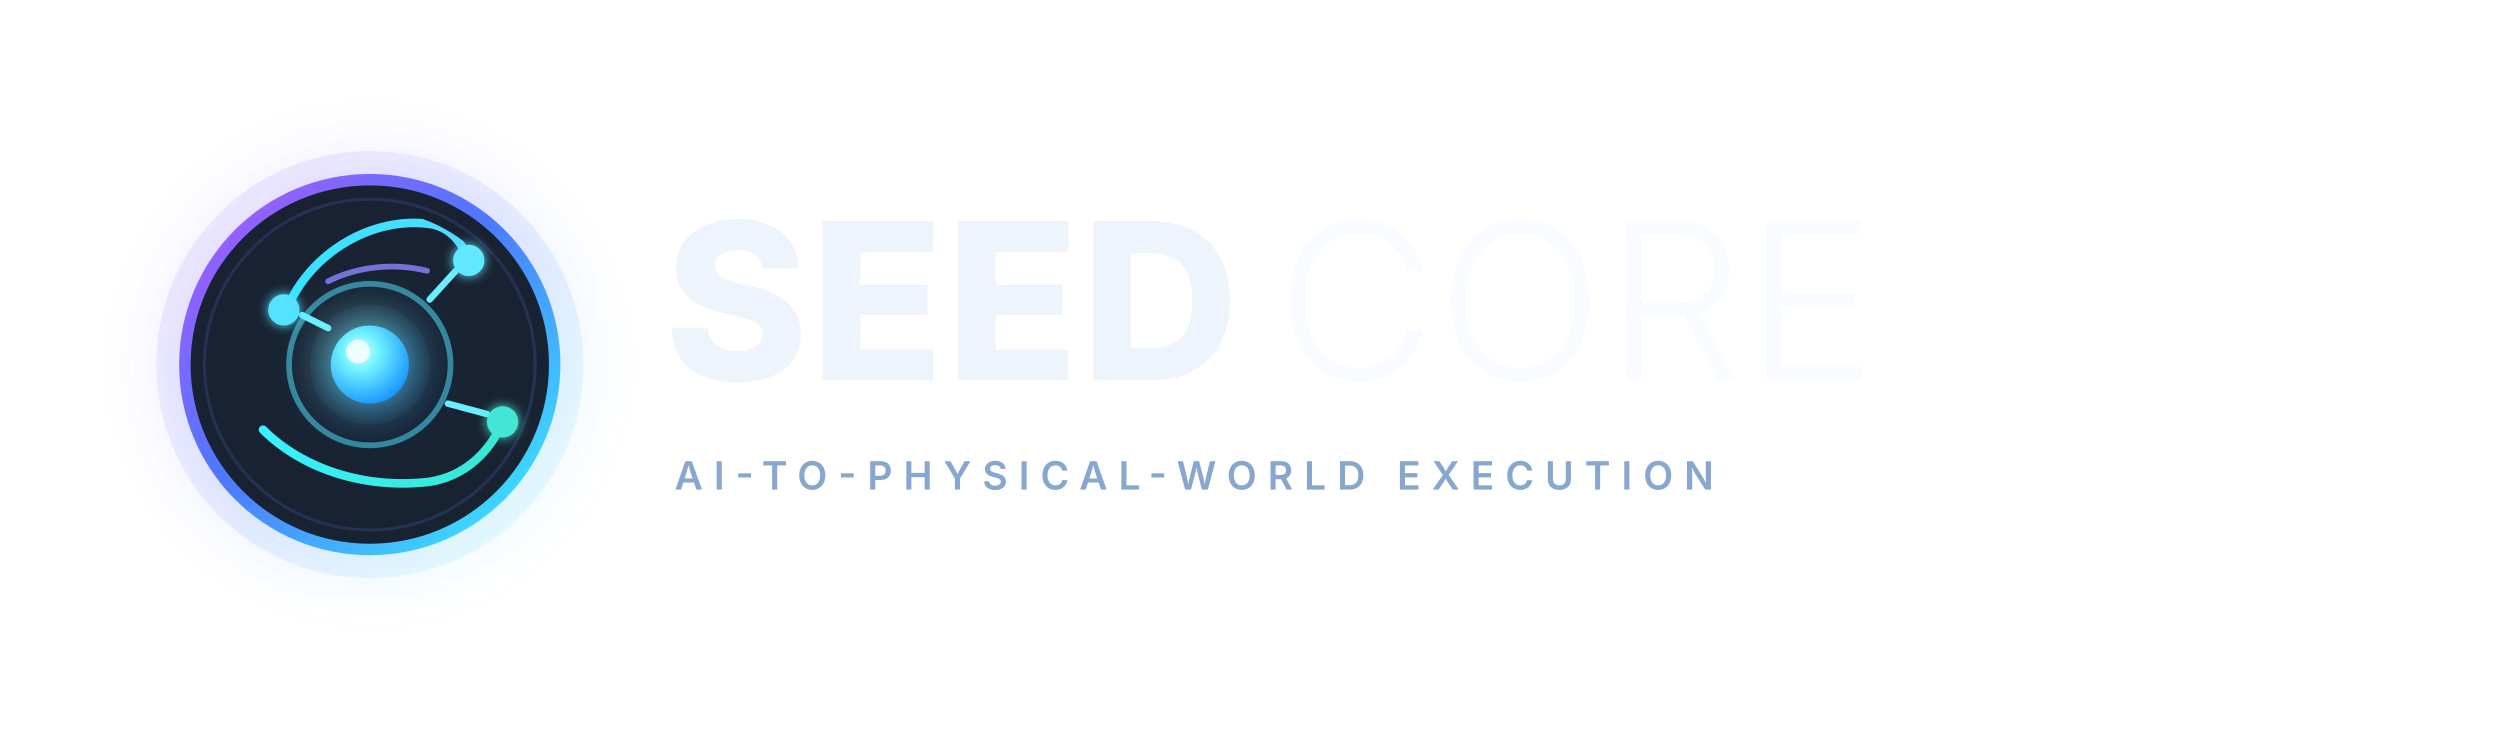
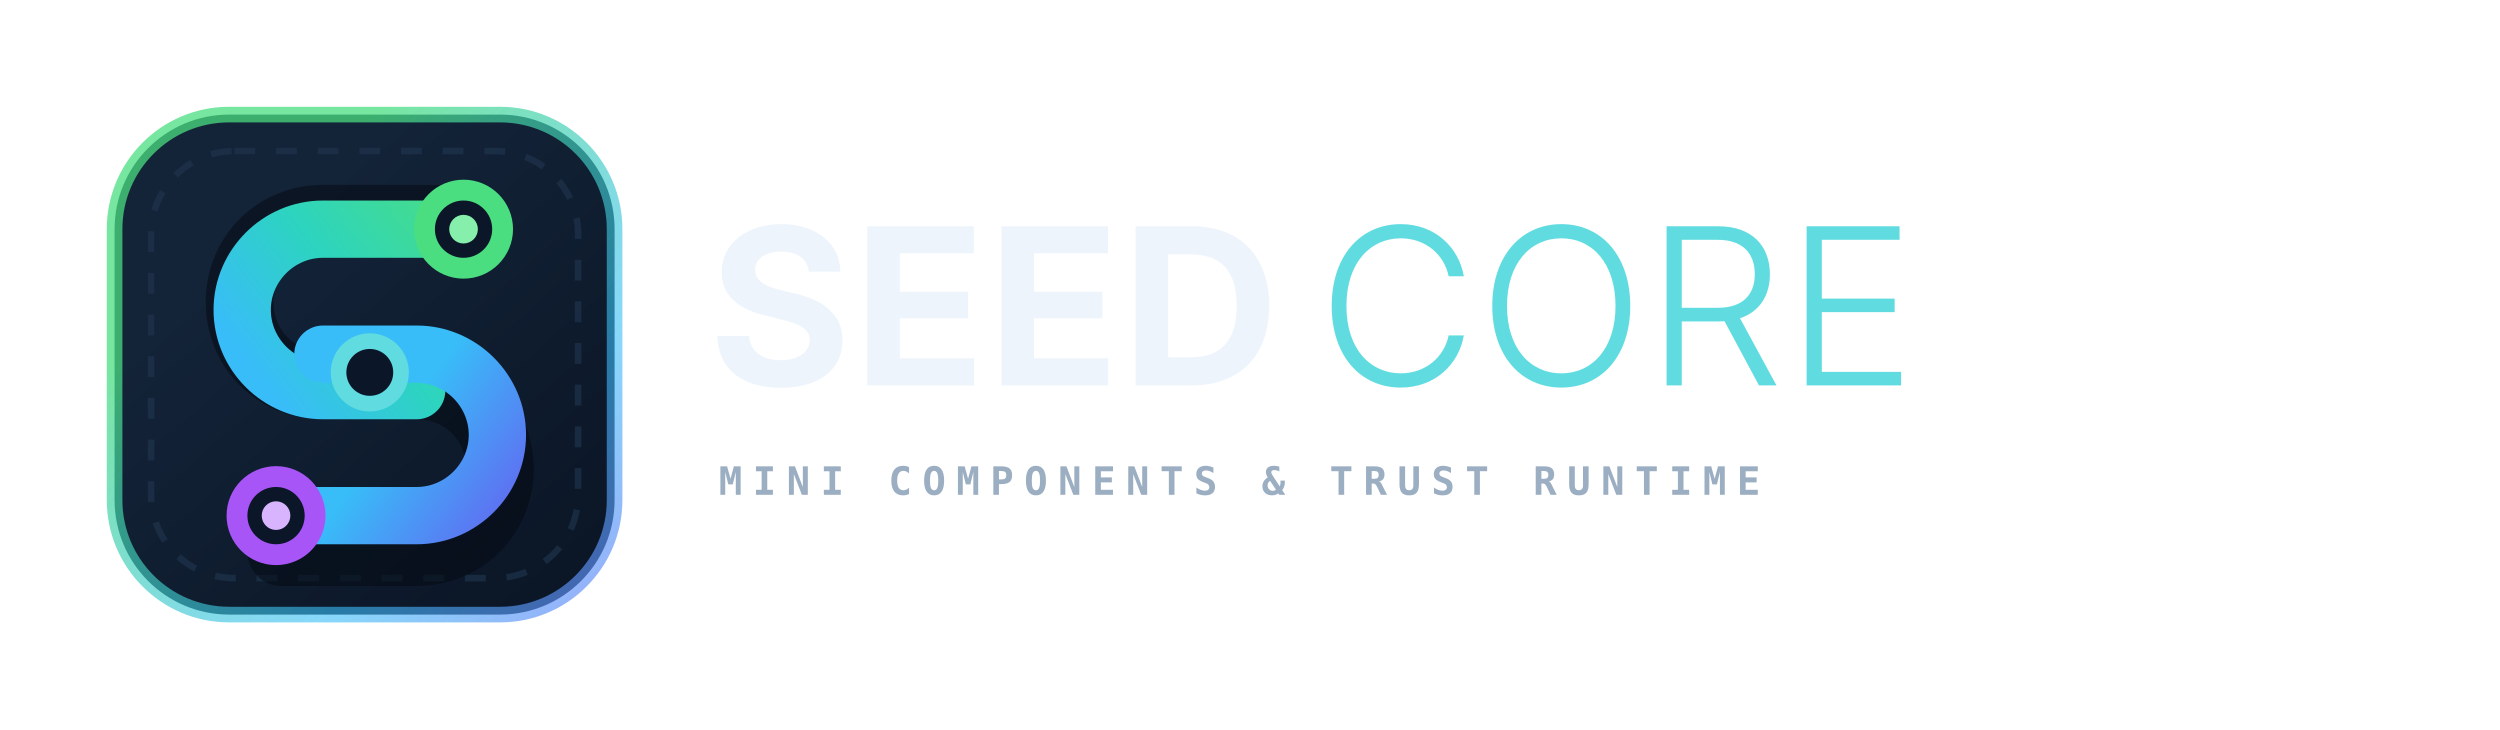
<svg xmlns="http://www.w3.org/2000/svg" width="960" height="280" viewBox="0 0 960 280" fill="none" role="img" aria-labelledby="seedcoreTitle seedcoreDesc">
  <defs>
-     <linearGradient id="haloGrad" x1="34" y1="34" x2="184" y2="188" gradientUnits="userSpaceOnUse">
-       <stop offset="0%" stop-color="#9750FF" />
-       <stop offset="55%" stop-color="#417BFF" />
-       <stop offset="100%" stop-color="#39F0FF" />
+     <linearGradient id="bgGrad" x1="56" y1="48" x2="216" y2="232" gradientUnits="userSpaceOnUse">
+       <stop offset="0%" stop-color="#132338" />
+       <stop offset="100%" stop-color="#08111f" />
    </linearGradient>
-     <linearGradient id="outerRingGrad" x1="42" y1="44" x2="174" y2="180" gradientUnits="userSpaceOnUse">
-       <stop offset="0%" stop-color="#AA58FF" />
-       <stop offset="46%" stop-color="#4C78FF" />
-       <stop offset="100%" stop-color="#39EEFF" />
+     <linearGradient id="borderGrad" x1="48" y1="48" x2="224" y2="232" gradientUnits="userSpaceOnUse">
+       <stop offset="0%" stop-color="#4ade80" stop-opacity="0.75" />
+       <stop offset="50%" stop-color="#38bdf8" stop-opacity="0.6" />
+       <stop offset="100%" stop-color="#8b5cf6" stop-opacity="0.75" />
    </linearGradient>
-     <linearGradient id="topArcGrad" x1="60" y1="92" x2="164" y2="60" gradientUnits="userSpaceOnUse">
-       <stop offset="0%" stop-color="#31E6FF" />
-       <stop offset="100%" stop-color="#57D8FF" />
+     <linearGradient id="upperRibbon" x1="176" y1="84" x2="92" y2="148" gradientUnits="userSpaceOnUse">
+       <stop offset="0%" stop-color="#4ade80" />
+       <stop offset="55%" stop-color="#2dd4bf" />
+       <stop offset="100%" stop-color="#38bdf8" />
    </linearGradient>
-     <linearGradient id="bottomArcGrad" x1="60" y1="140" x2="174" y2="160" gradientUnits="userSpaceOnUse">
-       <stop offset="0%" stop-color="#39F0FF" />
-       <stop offset="100%" stop-color="#35E6C7" />
+     <linearGradient id="lowerRibbon" x1="96" y1="136" x2="184" y2="200" gradientUnits="userSpaceOnUse">
+       <stop offset="0%" stop-color="#38bdf8" />
+       <stop offset="55%" stop-color="#6366f1" />
+       <stop offset="100%" stop-color="#a855f7" />
    </linearGradient>
-     <radialGradient id="coreGrad" cx="0.38" cy="0.34" r="0.72">
-       <stop offset="0%" stop-color="#DDFEFF" />
-       <stop offset="32%" stop-color="#73F3FF" />
-       <stop offset="100%" stop-color="#1391FF" />
-     </radialGradient>
-     <radialGradient id="coreAura" cx="50%" cy="50%" r="60%">
-       <stop offset="0%" stop-color="#69F5FF" stop-opacity="0.55" />
-       <stop offset="100%" stop-color="#69F5FF" stop-opacity="0" />
-     </radialGradient>
-     <clipPath id="orbitClip">
-       <circle cx="100" cy="120" r="59.5" />
-     </clipPath>
-     <filter id="softGlow" x="-80%" y="-80%" width="260%" height="260%">
-       <feGaussianBlur stdDeviation="10" result="blur" />
-       <feMerge>
-         <feMergeNode in="blur" />
-         <feMergeNode in="SourceGraphic" />
-       </feMerge>
-     </filter>
-     <filter id="pinGlow" x="-150%" y="-150%" width="400%" height="400%">
-       <feGaussianBlur stdDeviation="2" result="blur" />
-       <feMerge>
-         <feMergeNode in="blur" />
-         <feMergeNode in="SourceGraphic" />
-       </feMerge>
-     </filter>
  </defs>
  <rect width="960" height="280" fill="transparent" />
-   <g transform="translate(42 20)">
-     <g filter="url(#softGlow)" opacity="0.72">
-       <ellipse cx="100" cy="120" rx="82" ry="82" fill="url(#haloGrad)" opacity="0.15" />
-     </g>
-     <circle cx="100" cy="120" r="72" fill="#081221" fill-opacity="0.92" />
-     <circle cx="100" cy="120" r="71" stroke="url(#outerRingGrad)" stroke-width="4.4" />
-     <circle cx="100" cy="120" r="63.5" stroke="#6B7DFF" stroke-opacity="0.16" stroke-width="1.2" />
-     <circle cx="100" cy="120" r="31" stroke="#53E3FF" stroke-opacity="0.52" stroke-width="2.2" />
-     <circle cx="100" cy="120" r="23" fill="url(#coreAura)" opacity="0.42" />
-     <g clip-path="url(#orbitClip)">
-       <path d="M68 99C77 77 101 63 123 66C130 67 135 72 138 80" stroke="url(#topArcGrad)" stroke-width="3.3" stroke-linecap="round" fill="none" />
-       <path d="M59 145C74 160 98 168 123 165C136 163 146 154 151 142" stroke="url(#bottomArcGrad)" stroke-width="3.3" stroke-linecap="round" fill="none" />
-       <path d="M84 88C96 82 110 81 122 84" stroke="#8A82FF" stroke-width="2.2" stroke-linecap="round" fill="none" opacity="0.82" />
-       <path d="M74 101L84 106" stroke="#69EFFF" stroke-width="2.5" stroke-linecap="round" />
-       <path d="M133 84L123 95" stroke="#69EFFF" stroke-width="2.5" stroke-linecap="round" />
-       <path d="M145 139L130 135" stroke="#69EFFF" stroke-width="2.5" stroke-linecap="round" />
-     </g>
-     <circle cx="67" cy="99" r="6" fill="#52E2FF" filter="url(#pinGlow)" />
-     <circle cx="138" cy="80" r="6" fill="#5EE8FF" filter="url(#pinGlow)" />
-     <circle cx="151" cy="142" r="6" fill="#44E5D3" filter="url(#pinGlow)" />
-     <circle cx="100" cy="120" r="15" fill="url(#coreGrad)" filter="url(#softGlow)" />
-     <circle cx="95.5" cy="115" r="4.6" fill="#F3FEFF" opacity="0.88" />
+   <g transform="translate(44, 44)">
+     <rect x="0" y="0" width="192" height="192" rx="44" fill="url(#bgGrad)" stroke="url(#borderGrad)" stroke-width="6" />
+     <rect x="14" y="14" width="164" height="164" rx="32" stroke="#1e344d" stroke-width="2.5" stroke-dasharray="8 8" opacity="0.65" />
+     <path d="M132 50H80C62 50 48 64 48 82C48 100 62 114 80 114H116C134 114 148 128 148 146C148 164 134 178 116 178H64" transform="translate(0, -10)" stroke="#040912" stroke-width="26" stroke-linecap="round" opacity="0.55" />
+     <path d="M134 44H80C63 44 49 58 49 75C49 92 63 106 80 106H116" stroke="url(#upperRibbon)" stroke-width="22" stroke-linecap="round" />
+     <path d="M80 92H116C133 92 147 106 147 123C147 140 133 154 116 154H62" stroke="url(#lowerRibbon)" stroke-width="22" stroke-linecap="round" />
+     <circle cx="98" cy="99" r="12" fill="#0b1628" stroke="#60dce0" stroke-width="6" />
+     <circle cx="134" cy="44" r="15" fill="#0b1628" stroke="#4ade80" stroke-width="8" />
+     <circle cx="134" cy="44" r="5.5" fill="#86efac" />
+     <circle cx="62" cy="154" r="15" fill="#0b1628" stroke="#a855f7" stroke-width="8" />
+     <circle cx="62" cy="154" r="5.5" fill="#d8b4fe" />
  </g>
-   <g transform="translate(255 0)">
-     <text x="0" y="146" font-family="'Avenir Next', 'SF Pro Display', Inter, 'Segoe UI', Arial, sans-serif" font-size="84" font-weight="780" letter-spacing="0.7" fill="#EDF4FC">SEED</text>
-     <text x="235" y="146" font-family="'Avenir Next', 'SF Pro Display', Inter, 'Segoe UI', Arial, sans-serif" font-size="84" font-weight="320" letter-spacing="0.7" fill="#F8FBFF">CORE</text>
-     <text x="4" y="188" font-family="'Avenir Next', 'SF Pro Display', Inter, 'Segoe UI', Arial, sans-serif" font-size="15" font-weight="600" letter-spacing="4.2" fill="#87A7CF">AI-TO-PHYSICAL-WORLD EXECUTION</text>
+   <g transform="translate(272, 0)">
+     <text x="0" y="148" font-family="'Avenir Next', 'SF Pro Display', Inter, 'Segoe UI', Arial, sans-serif" font-size="84" font-weight="750" letter-spacing="0.5" fill="#EDF4FC">SEED</text>
+     <text x="234" y="148" font-family="'Avenir Next', 'SF Pro Display', Inter, 'Segoe UI', Arial, sans-serif" font-size="84" font-weight="350" letter-spacing="0.5" fill="#60DCE0">CORE</text>
+     <text x="4" y="190" font-family="'SFMono-Regular', Consolas, monospace" font-size="15" font-weight="600" letter-spacing="4" fill="#9BAEC2">MINI COMPONENTS &amp; TRUST RUNTIME</text>
  </g>
</svg>
